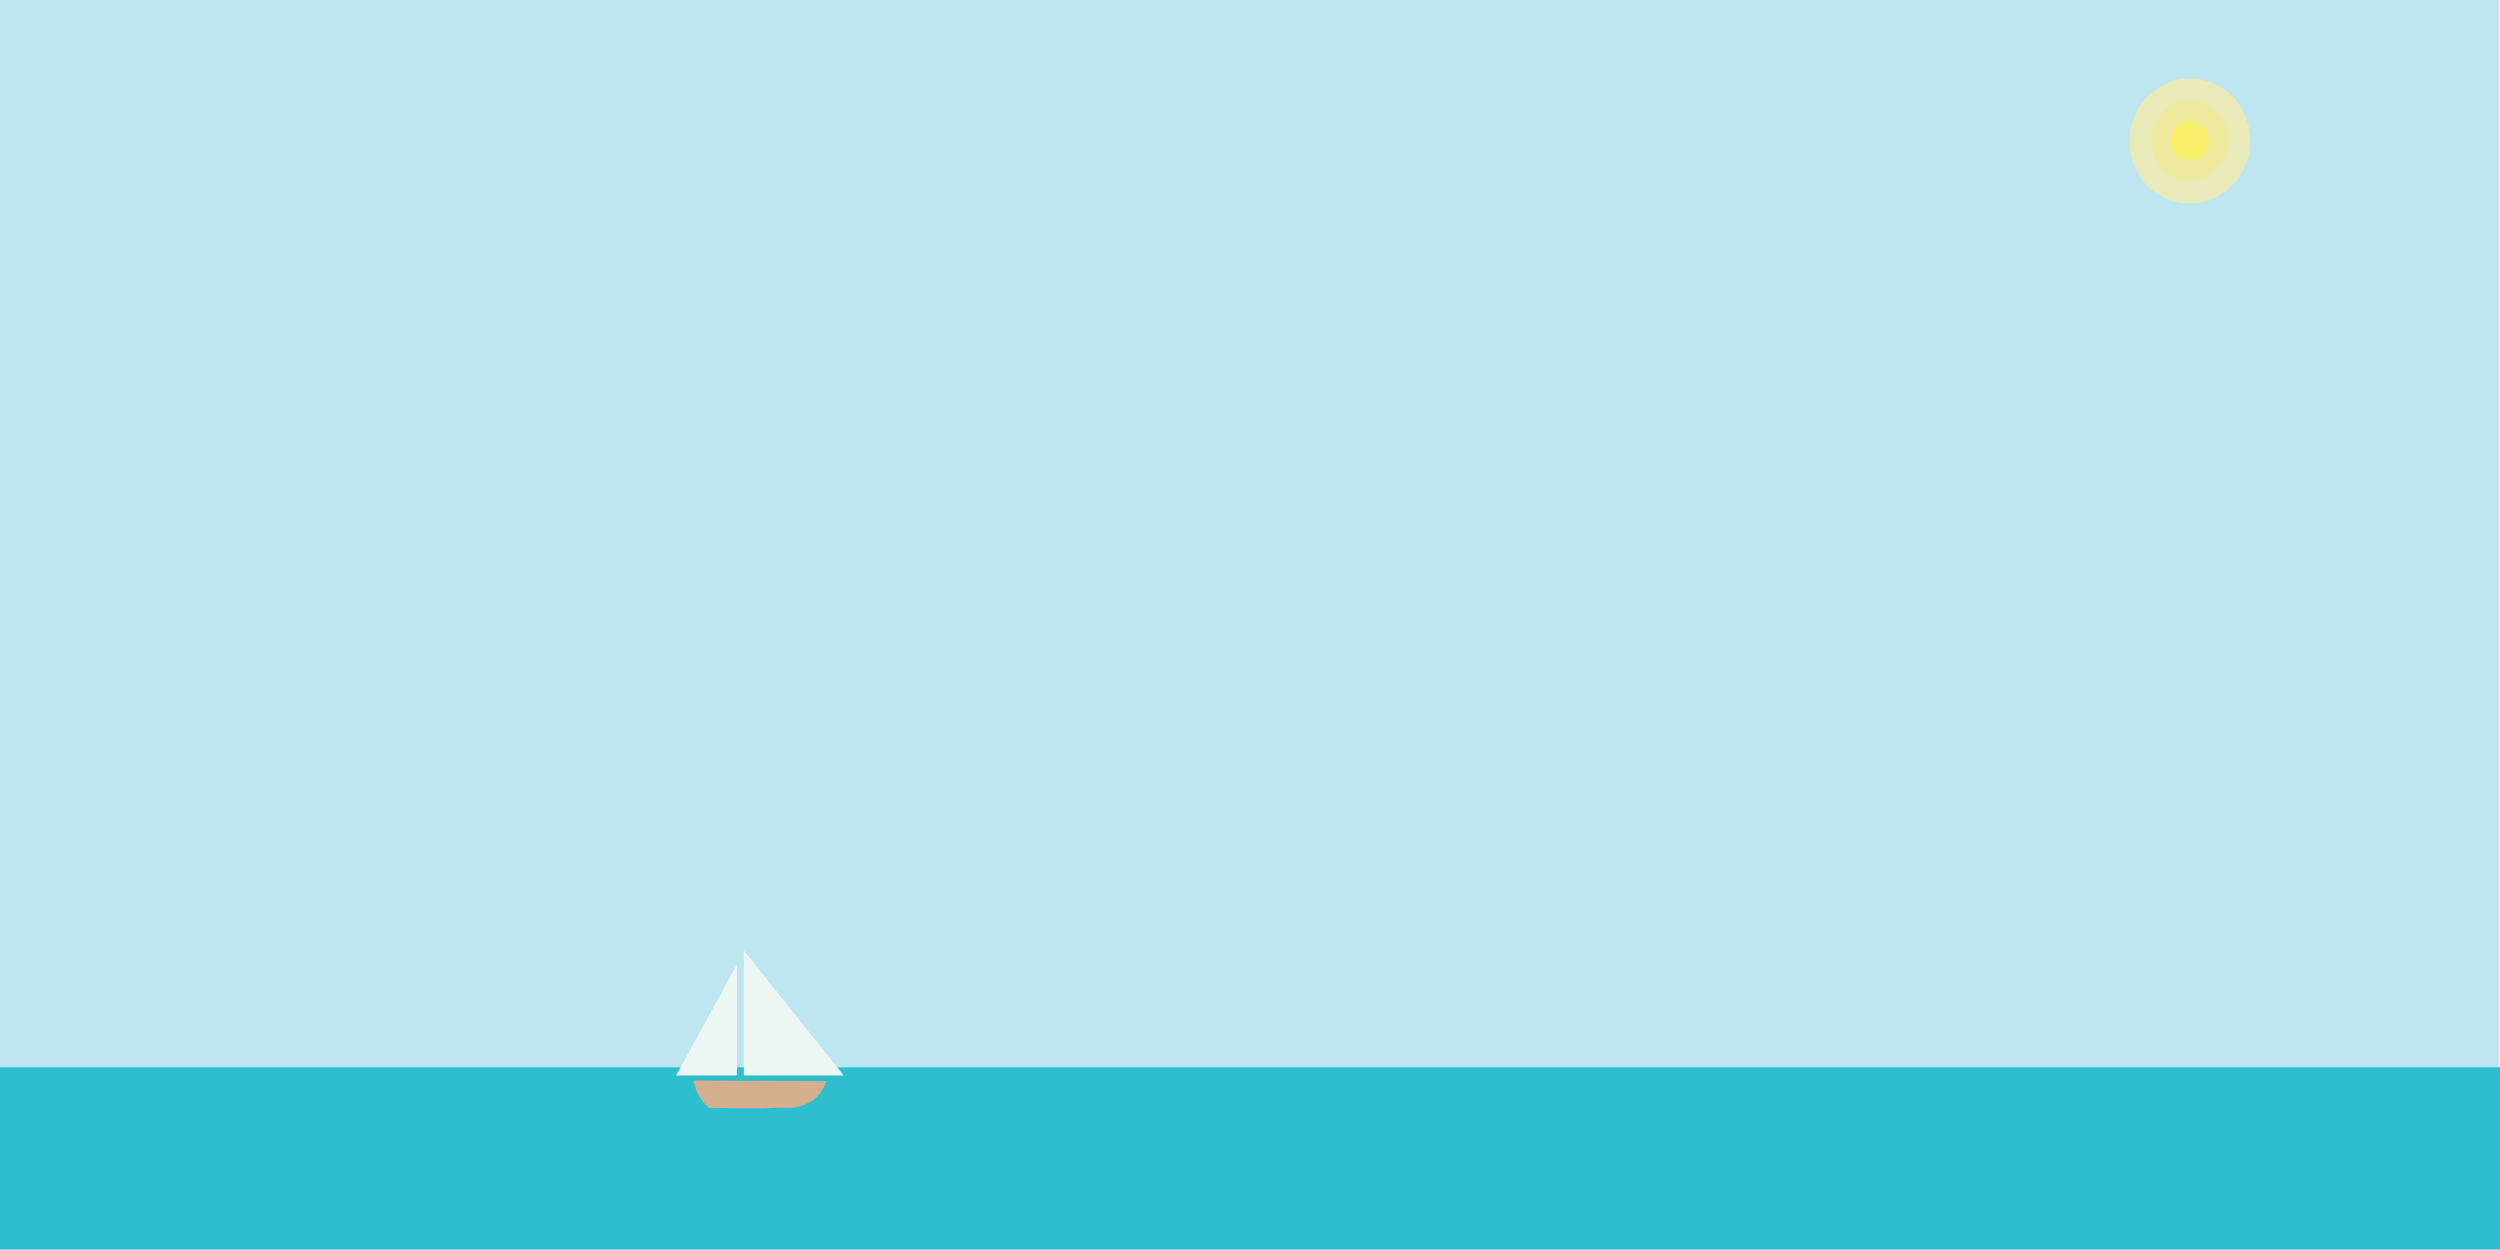
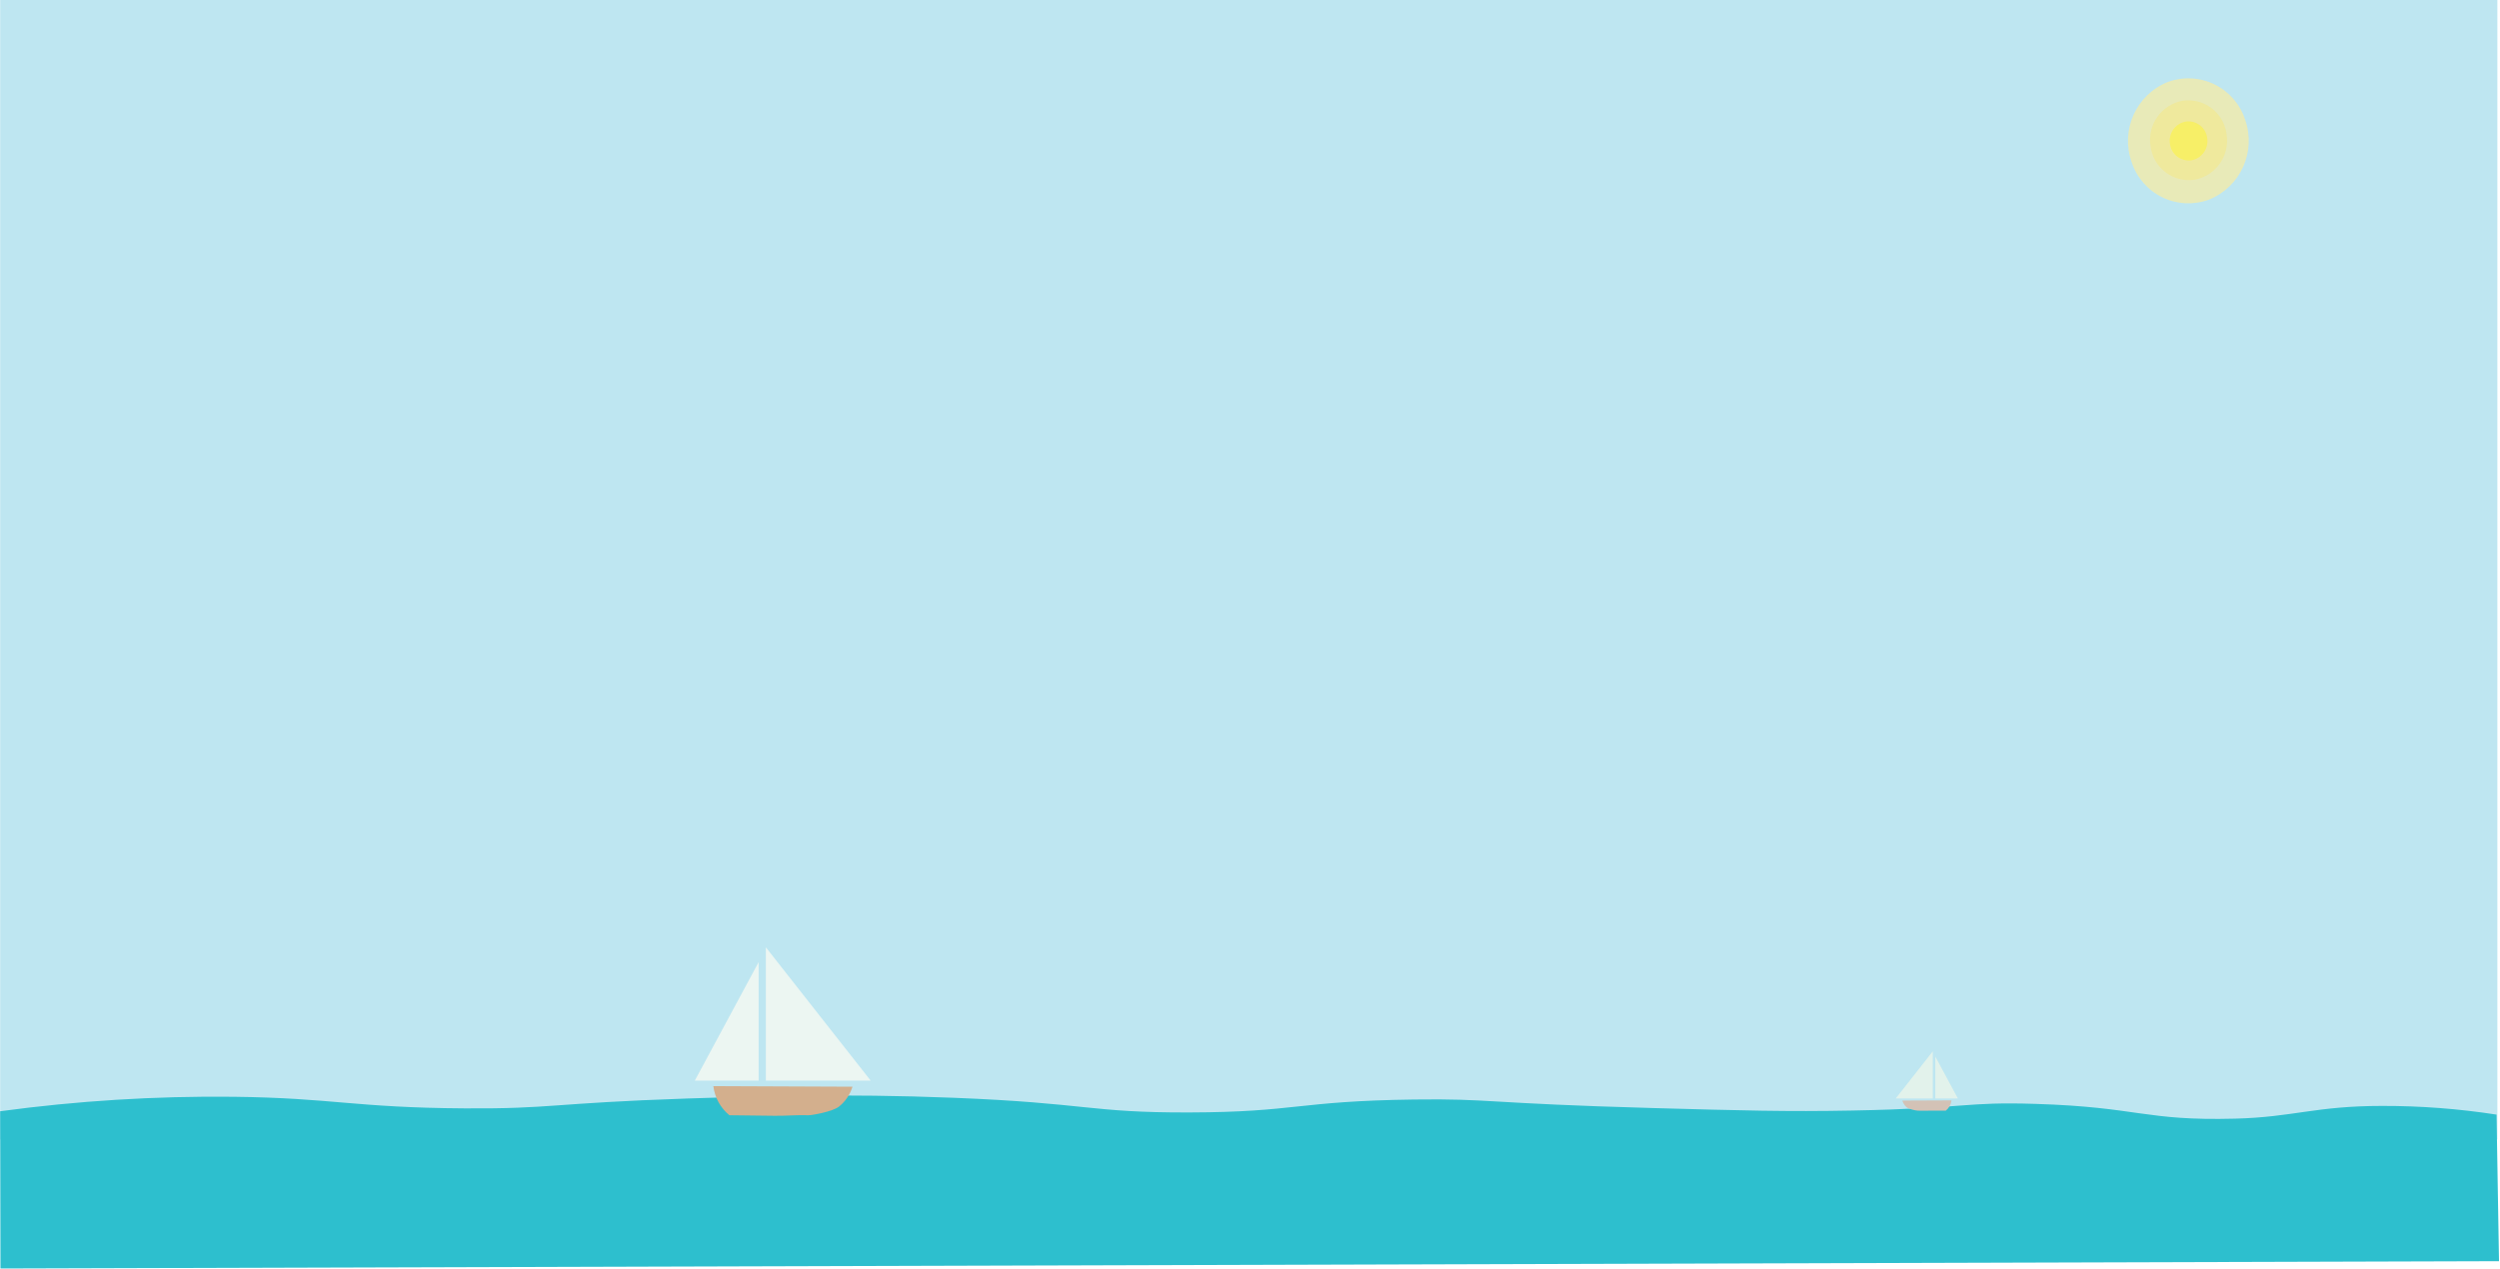
- <svg xmlns="http://www.w3.org/2000/svg" id="Layer_2" data-name="Layer 2" viewBox="0 0 600.41 300.1">
+ <svg xmlns="http://www.w3.org/2000/svg" id="Layer_2" data-name="Layer 2" viewBox="0 0 600.63 304.96">
  <defs>
-     <style>.cls-1{fill:#bee6f1;}.cls-2{fill:#2dbfce;}.cls-3{fill:#e8eab8;}.cls-4{fill:#efe99d;}.cls-5{fill:#f7ef67;}.cls-6{fill:#ecf6f2;}.cls-7{fill:#d3af8d;}</style>
+     <style>.cls-1{fill:#bee6f1;}.cls-2{fill:#2dbfce;}.cls-3{fill:#e8eab8;}.cls-4{fill:#efe99d;}.cls-5{fill:#f7ef67;}.cls-6{fill:#ecf6f2;}.cls-7{fill:#d3af8d;}.cls-8{fill:#e2f2eb;}.cls-9{fill:#d3c2b6;}</style>
  </defs>
-   <path class="cls-1" d="M0,0V274H600.2V0H0ZM0.33,272.33v0Z" />
-   <polygon class="cls-2" points="0.41 256.33 0.41 259.76 0.41 256.33 0 256.33 0 300.1 600.41 300.1 600.41 256.33 0.41 256.33" />
-   <path class="cls-3" d="M521,19.71a14.34,14.34,0,0,1,18.55,9,15.25,15.25,0,0,1-8.69,19.3,14.34,14.34,0,0,1-18.55-9A15.25,15.25,0,0,1,521,19.71Z" />
-   <path class="cls-4" d="M535.11,32.22a9.58,9.58,0,0,1-7.68,11,9.3,9.3,0,0,1-10.58-8,9.58,9.58,0,0,1,7.68-11A9.3,9.3,0,0,1,535.11,32.22Z" />
-   <path class="cls-5" d="M530.45,33.15a4.69,4.69,0,0,1-3.76,5.39,4.55,4.55,0,0,1-5.18-3.91,4.69,4.69,0,0,1,3.76-5.39A4.55,4.55,0,0,1,530.45,33.15Z" />
-   <polygon class="cls-6" points="178.64 228.28 178.64 258.28 202.63 258.28 178.64 228.28" />
-   <polygon class="cls-6" points="177 231.61 177 258.28 162.38 258.28 177 231.61" />
-   <path class="cls-7" d="M166.63,259.51l31.83,0.13a9.16,9.16,0,0,1-3.09,4.48,9.52,9.52,0,0,1-3.75,1.69,11.47,11.47,0,0,1-3.25.25c-2.56-.1-5.12.16-7.69,0.13l-10.37-.12a10.13,10.13,0,0,1-2.9-3.75A10,10,0,0,1,166.63,259.51Z" />
+   <path class="cls-1" d="M0,0V274H600.2V0H0ZM0.33,272.33v0Z" transform="translate(0.04)" />
+   <path class="cls-2" d="M600.59,303.24L0.07,305,0,267.19a386.65,386.65,0,0,1,56-3.48c24,0.28,29.16,2.63,55.74,2.79,20.93,0.13,20.62-1.26,53.36-2.37,16.18-.55,37.59-1.23,64-0.18,32.39,1.28,32.7,3.6,56.71,3.53,25.73-.07,25.81-2.73,54-3.11,18.62-.25,17,0.93,57.37,2.05,21.44,0.6,32.35.9,48,.6,27.82-.53,26.91-2.14,44-1.6,24.82,0.77,26.15,4.12,48,3.55,14-.36,19.27-3.06,35.34-3.06A176.74,176.74,0,0,1,600,268Z" transform="translate(0.04)" />
+   <path class="cls-3" d="M521,19.71a14.34,14.34,0,0,1,18.55,9,15.25,15.25,0,0,1-8.69,19.3,14.34,14.34,0,0,1-18.55-9A15.25,15.25,0,0,1,521,19.71Z" transform="translate(0.04)" />
+   <path class="cls-4" d="M535.11,32.22a9.58,9.58,0,0,1-7.68,11,9.3,9.3,0,0,1-10.58-8,9.58,9.58,0,0,1,7.68-11A9.3,9.3,0,0,1,535.11,32.22Z" transform="translate(0.04)" />
+   <path class="cls-5" d="M530.45,33.15a4.69,4.69,0,0,1-3.76,5.39,4.55,4.55,0,0,1-5.18-3.91,4.69,4.69,0,0,1,3.76-5.39A4.55,4.55,0,0,1,530.45,33.15Z" transform="translate(0.04)" />
+   <polygon class="cls-6" points="184.07 227.77 184.07 259.83 209.27 259.83 184.07 227.77" />
+   <polygon class="cls-6" points="182.34 231.33 182.34 259.83 166.99 259.83 182.34 231.33" />
+   <path class="cls-7" d="M171.41,261.15l33.44,0.14a9.8,9.8,0,0,1-3.25,4.79c-1.58,1.23-6.61,2.1-7.35,2.07-2.69-.1-5.38.17-8.08,0.13l-10.9-.13A10.7,10.7,0,0,1,171.41,261.15Z" transform="translate(0.04)" />
+   <polygon class="cls-8" points="464.54 252.78 464.54 264.12 455.63 264.12 464.54 252.78" />
+   <polygon class="cls-8" points="465.15 254.04 465.15 264.12 470.58 264.12 465.15 254.04" />
+   <path class="cls-9" d="M469,264.58l-11.82.05a3.46,3.46,0,0,0,1.15,1.69,7,7,0,0,0,2.6.73c1,0,1.9.06,2.85,0l3.85,0A3.78,3.78,0,0,0,469,264.58Z" transform="translate(0.04)" />
</svg>
